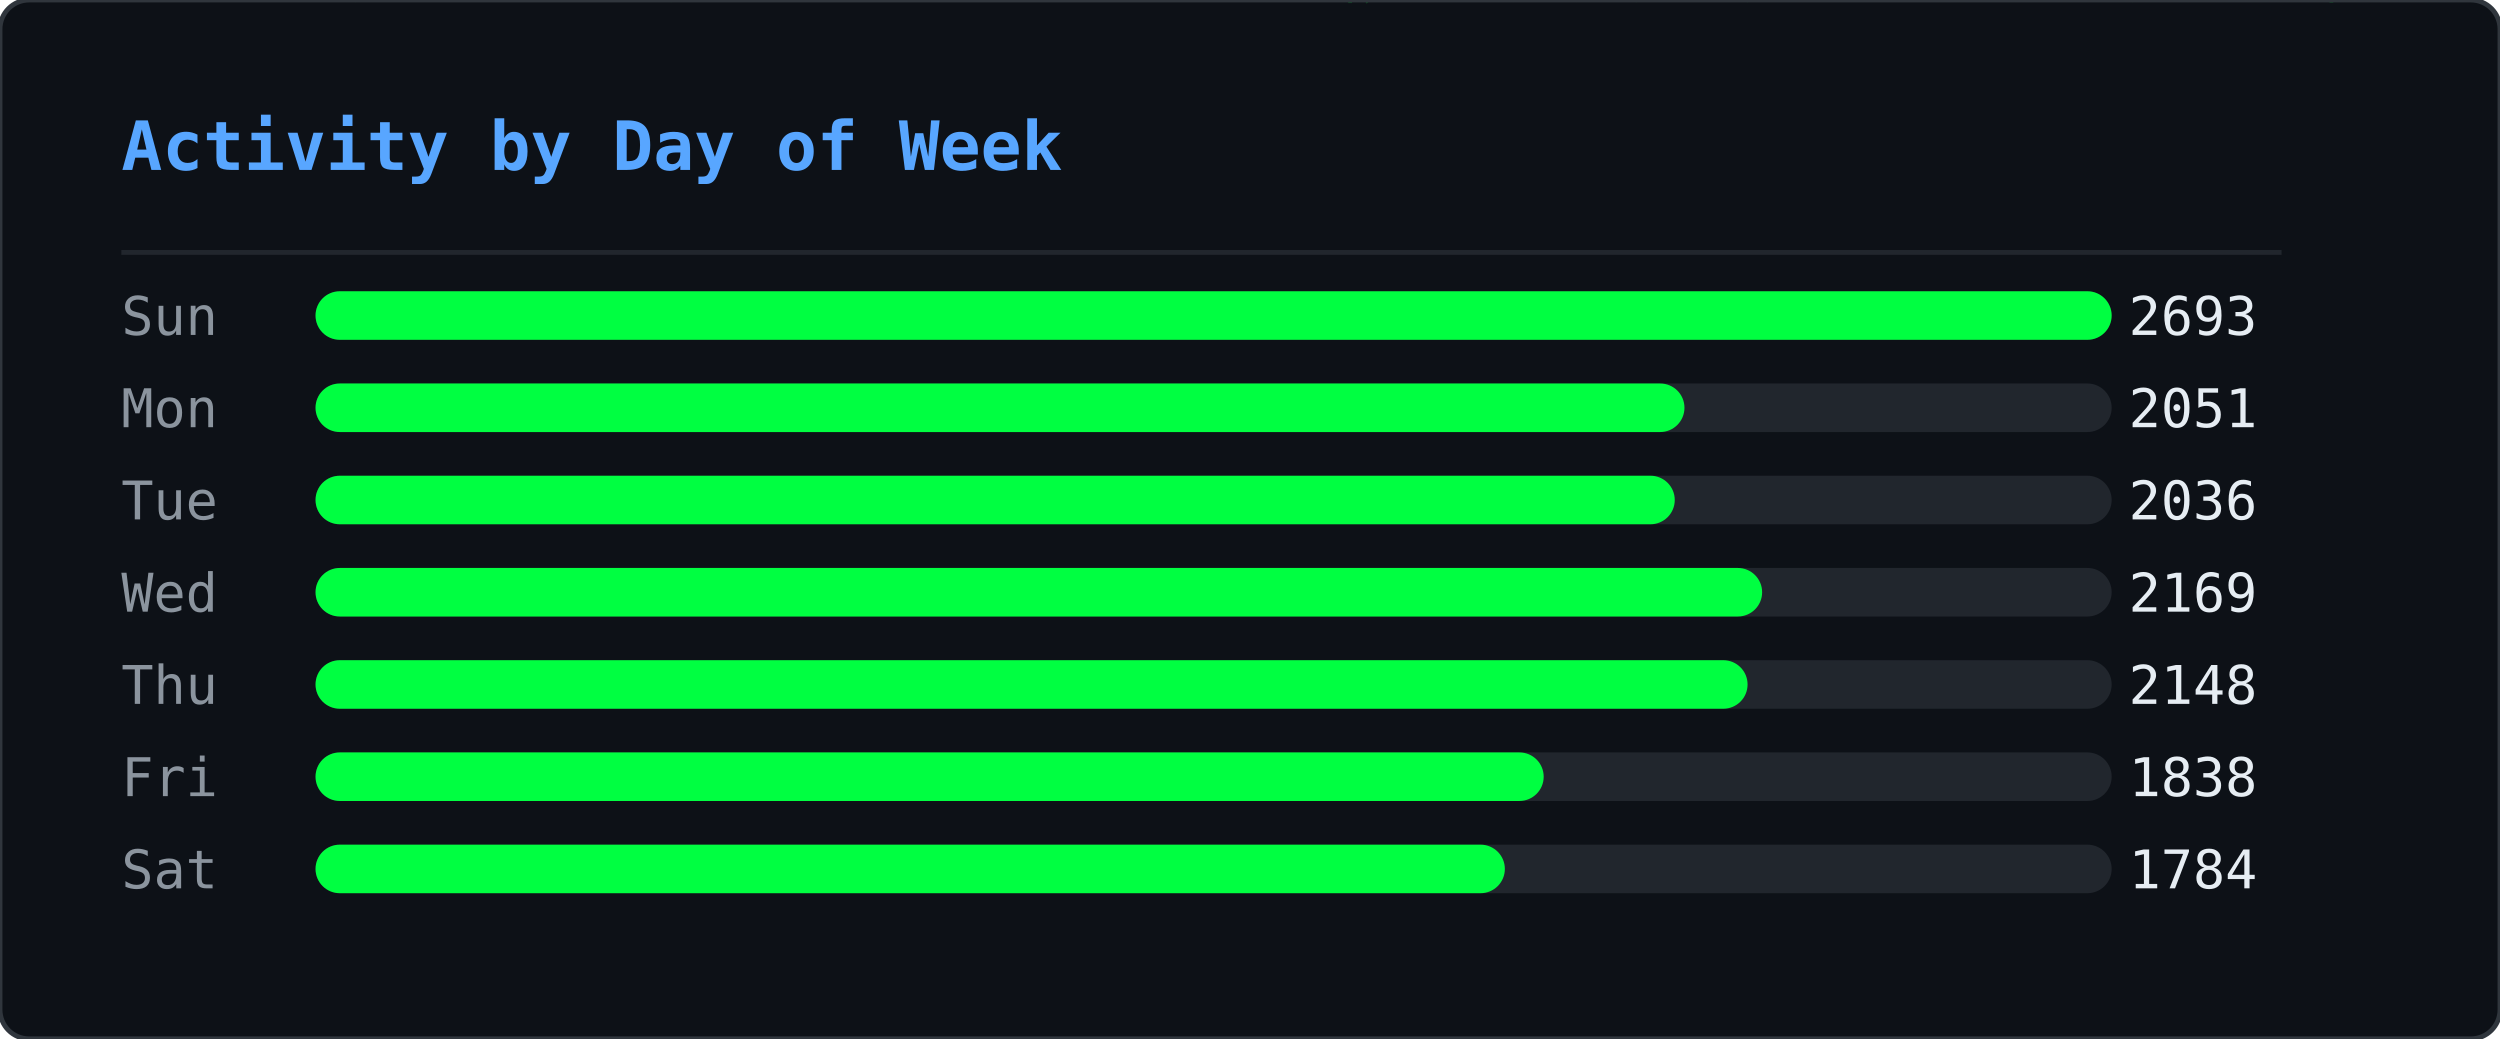
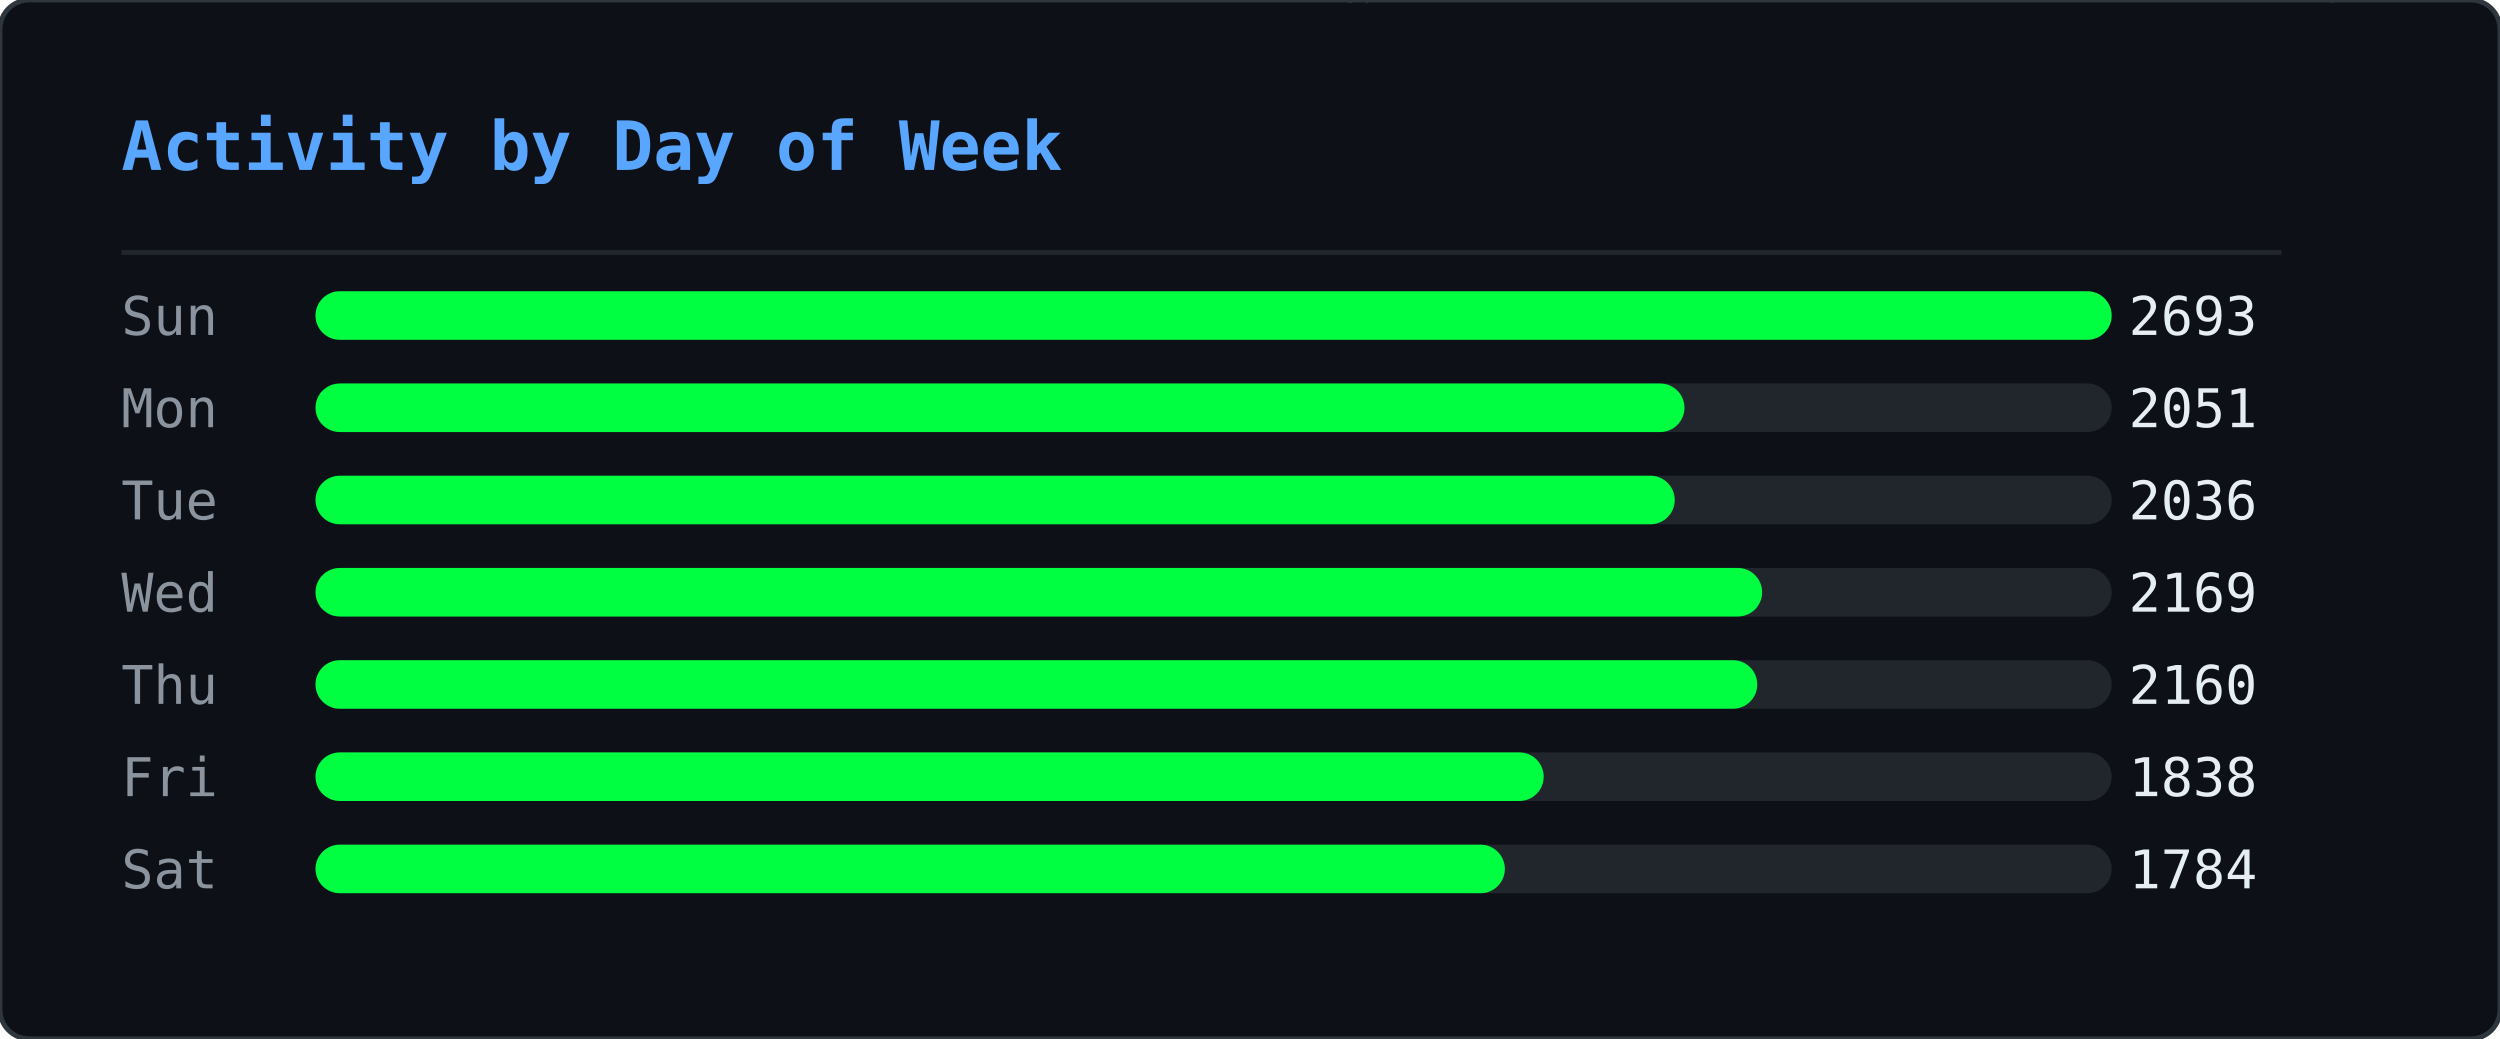
<svg xmlns="http://www.w3.org/2000/svg" width="515" height="214" viewBox="0 0 515 214">
  <defs>
    <clipPath id="ghm-clip">
      <rect width="515" height="214" rx="6" />
    </clipPath>
  </defs>
  <rect width="515" height="214" rx="6" fill="#0d1117" />
  <g clip-path="url(#ghm-clip)">
    <g opacity="0.22">
      <style>@keyframes ghm0{from{transform:translateY(-74px)}to{transform:translateY(228px)}}@keyframes ghm1{from{transform:translateY(-46px)}to{transform:translateY(228px)}}@keyframes ghm2{from{transform:translateY(-46px)}to{transform:translateY(228px)}}@keyframes ghm3{from{transform:translateY(-46px)}to{transform:translateY(228px)}}@keyframes ghm4{from{transform:translateY(-46px)}to{transform:translateY(228px)}}@keyframes ghm5{from{transform:translateY(-46px)}to{transform:translateY(228px)}}@keyframes ghm6{from{transform:translateY(-46px)}to{transform:translateY(228px)}}@keyframes ghm7{from{transform:translateY(-46px)}to{transform:translateY(228px)}}@keyframes ghm8{from{transform:translateY(-46px)}to{transform:translateY(228px)}}@keyframes ghm9{from{transform:translateY(-46px)}to{transform:translateY(228px)}}@keyframes ghm10{from{transform:translateY(-46px)}to{transform:translateY(228px)}}@keyframes ghm11{from{transform:translateY(-46px)}to{transform:translateY(228px)}}@keyframes ghm12{from{transform:translateY(-46px)}to{transform:translateY(228px)}}@keyframes ghm13{from{transform:translateY(-46px)}to{transform:translateY(228px)}}@keyframes ghm14{from{transform:translateY(-46px)}to{transform:translateY(228px)}}@keyframes ghm15{from{transform:translateY(-46px)}to{transform:translateY(228px)}}@keyframes ghm16{from{transform:translateY(-46px)}to{transform:translateY(228px)}}@keyframes ghm17{from{transform:translateY(-46px)}to{transform:translateY(228px)}}@keyframes ghm18{from{transform:translateY(-46px)}to{transform:translateY(228px)}}@keyframes ghm19{from{transform:translateY(-46px)}to{transform:translateY(228px)}}@keyframes ghm20{from{transform:translateY(-46px)}to{transform:translateY(228px)}}@keyframes ghm21{from{transform:translateY(-46px)}to{transform:translateY(228px)}}@keyframes ghm22{from{transform:translateY(-46px)}to{transform:translateY(228px)}}@keyframes ghm23{from{transform:translateY(-46px)}to{transform:translateY(228px)}}@keyframes ghm24{from{transform:translateY(-46px)}to{transform:translateY(228px)}}@keyframes ghm25{from{transform:translateY(-46px)}to{transform:translateY(228px)}}@keyframes ghm26{from{transform:translateY(-46px)}to{transform:translateY(228px)}}@keyframes ghm27{from{transform:translateY(-46px)}to{transform:translateY(228px)}}@keyframes ghm28{from{transform:translateY(-46px)}to{transform:translateY(228px)}}@keyframes ghm29{from{transform:translateY(-46px)}to{transform:translateY(228px)}}@keyframes ghm30{from{transform:translateY(-46px)}to{transform:translateY(228px)}}@keyframes ghm31{from{transform:translateY(-46px)}to{transform:translateY(228px)}}@keyframes ghm32{from{transform:translateY(-46px)}to{transform:translateY(228px)}}@keyframes ghm33{from{transform:translateY(-46px)}to{transform:translateY(228px)}}@keyframes ghm34{from{transform:translateY(-46px)}to{transform:translateY(228px)}}@keyframes ghm35{from{transform:translateY(-46px)}to{transform:translateY(228px)}}@keyframes ghm36{from{transform:translateY(-46px)}to{transform:translateY(228px)}}@keyframes ghm37{from{transform:translateY(-46px)}to{transform:translateY(228px)}}@keyframes ghm38{from{transform:translateY(-46px)}to{transform:translateY(228px)}}</style>
      <g style="animation:ghm0 1.57s linear infinite;animation-delay:-0.90s">
        <text x="407" y="0" font-family="monospace" font-size="12" fill="#00ff41">ﾇ</text>
        <text x="407" y="-14" font-family="monospace" font-size="12" fill="#00ff41" opacity="0.83">ｩ</text>
        <text x="407" y="-28" font-family="monospace" font-size="12" fill="#00ff41" opacity="0.67">ﾏ</text>
        <text x="407" y="-42" font-family="monospace" font-size="12" fill="#00ff41" opacity="0.50">ﾖ</text>
        <text x="407" y="-56" font-family="monospace" font-size="12" fill="#00ff41" opacity="0.33">ｶ</text>
        <text x="407" y="-70" font-family="monospace" font-size="12" fill="#00ff41" opacity="0.17">ﾇ</text>
      </g>
      <g style="animation:ghm1 2.57s linear infinite;animation-delay:-0.67s">
        <text x="280" y="0" font-family="monospace" font-size="12" fill="#00ff41">ﾀ</text>
        <text x="280" y="-14" font-family="monospace" font-size="12" fill="#00ff41" opacity="0.75">4</text>
        <text x="280" y="-28" font-family="monospace" font-size="12" fill="#00ff41" opacity="0.50">ｺ</text>
        <text x="280" y="-42" font-family="monospace" font-size="12" fill="#00ff41" opacity="0.25">ﾄ</text>
      </g>
      <g style="animation:ghm2 2.24s linear infinite;animation-delay:-0.15s">
        <text x="437" y="0" font-family="monospace" font-size="12" fill="#00ff41">ｳ</text>
        <text x="437" y="-14" font-family="monospace" font-size="12" fill="#00ff41" opacity="0.75">ﾁ</text>
        <text x="437" y="-28" font-family="monospace" font-size="12" fill="#00ff41" opacity="0.50">ｾ</text>
        <text x="437" y="-42" font-family="monospace" font-size="12" fill="#00ff41" opacity="0.25">ﾍ</text>
      </g>
      <g style="animation:ghm3 1.99s linear infinite;animation-delay:-0.92s">
        <text x="330" y="0" font-family="monospace" font-size="12" fill="#00ff41">ﾛ</text>
        <text x="330" y="-14" font-family="monospace" font-size="12" fill="#00ff41" opacity="0.75">ﾜ</text>
        <text x="330" y="-28" font-family="monospace" font-size="12" fill="#00ff41" opacity="0.50">ｪ</text>
        <text x="330" y="-42" font-family="monospace" font-size="12" fill="#00ff41" opacity="0.25">8</text>
      </g>
      <g style="animation:ghm4 1.84s linear infinite;animation-delay:-0.38s">
        <text x="237" y="0" font-family="monospace" font-size="12" fill="#00ff41">3</text>
        <text x="237" y="-14" font-family="monospace" font-size="12" fill="#00ff41" opacity="0.75">ﾃ</text>
        <text x="237" y="-28" font-family="monospace" font-size="12" fill="#00ff41" opacity="0.50">ﾋ</text>
        <text x="237" y="-42" font-family="monospace" font-size="12" fill="#00ff41" opacity="0.25">ﾓ</text>
      </g>
      <g style="animation:ghm5 2.70s linear infinite;animation-delay:-2.61s">
        <text x="358" y="0" font-family="monospace" font-size="12" fill="#00ff41">ｦ</text>
        <text x="358" y="-14" font-family="monospace" font-size="12" fill="#00ff41" opacity="0.75">ﾐ</text>
        <text x="358" y="-28" font-family="monospace" font-size="12" fill="#00ff41" opacity="0.50">9</text>
        <text x="358" y="-42" font-family="monospace" font-size="12" fill="#00ff41" opacity="0.25">9</text>
      </g>
      <g style="animation:ghm6 2.14s linear infinite;animation-delay:-1.62s">
        <text x="136" y="0" font-family="monospace" font-size="12" fill="#00ff41">ﾓ</text>
        <text x="136" y="-14" font-family="monospace" font-size="12" fill="#00ff41" opacity="0.75">ｵ</text>
        <text x="136" y="-28" font-family="monospace" font-size="12" fill="#00ff41" opacity="0.50">ﾈ</text>
        <text x="136" y="-42" font-family="monospace" font-size="12" fill="#00ff41" opacity="0.25">ｵ</text>
      </g>
      <g style="animation:ghm7 2.37s linear infinite;animation-delay:-1.35s">
        <text x="54" y="0" font-family="monospace" font-size="12" fill="#00ff41">ｶ</text>
        <text x="54" y="-14" font-family="monospace" font-size="12" fill="#00ff41" opacity="0.75">ﾁ</text>
        <text x="54" y="-28" font-family="monospace" font-size="12" fill="#00ff41" opacity="0.50">ｼ</text>
        <text x="54" y="-42" font-family="monospace" font-size="12" fill="#00ff41" opacity="0.25">6</text>
      </g>
      <g style="animation:ghm8 1.63s linear infinite;animation-delay:-0.55s">
        <text x="77" y="0" font-family="monospace" font-size="12" fill="#00ff41">ｫ</text>
        <text x="77" y="-14" font-family="monospace" font-size="12" fill="#00ff41" opacity="0.75">ﾝ</text>
        <text x="77" y="-28" font-family="monospace" font-size="12" fill="#00ff41" opacity="0.50">ﾈ</text>
        <text x="77" y="-42" font-family="monospace" font-size="12" fill="#00ff41" opacity="0.25">ﾉ</text>
      </g>
      <g style="animation:ghm9 2.35s linear infinite;animation-delay:-1.04s">
        <text x="476" y="0" font-family="monospace" font-size="12" fill="#00ff41">ｮ</text>
        <text x="476" y="-14" font-family="monospace" font-size="12" fill="#00ff41" opacity="0.75">ﾚ</text>
        <text x="476" y="-28" font-family="monospace" font-size="12" fill="#00ff41" opacity="0.50">ﾌ</text>
        <text x="476" y="-42" font-family="monospace" font-size="12" fill="#00ff41" opacity="0.25">ｴ</text>
      </g>
      <g style="animation:ghm10 1.87s linear infinite;animation-delay:-1.28s">
        <text x="259" y="0" font-family="monospace" font-size="12" fill="#00ff41">ﾃ</text>
        <text x="259" y="-14" font-family="monospace" font-size="12" fill="#00ff41" opacity="0.75">ﾎ</text>
        <text x="259" y="-28" font-family="monospace" font-size="12" fill="#00ff41" opacity="0.50">ﾎ</text>
        <text x="259" y="-42" font-family="monospace" font-size="12" fill="#00ff41" opacity="0.25">ﾖ</text>
      </g>
      <g style="animation:ghm11 3.13s linear infinite;animation-delay:-0.70s">
        <text x="323" y="0" font-family="monospace" font-size="12" fill="#00ff41">ｱ</text>
        <text x="323" y="-14" font-family="monospace" font-size="12" fill="#00ff41" opacity="0.75">ﾈ</text>
        <text x="323" y="-28" font-family="monospace" font-size="12" fill="#00ff41" opacity="0.50">ﾔ</text>
        <text x="323" y="-42" font-family="monospace" font-size="12" fill="#00ff41" opacity="0.25">ﾙ</text>
      </g>
      <g style="animation:ghm12 3.15s linear infinite;animation-delay:-2.99s">
        <text x="308" y="0" font-family="monospace" font-size="12" fill="#00ff41">ﾏ</text>
        <text x="308" y="-14" font-family="monospace" font-size="12" fill="#00ff41" opacity="0.75">ﾀ</text>
        <text x="308" y="-28" font-family="monospace" font-size="12" fill="#00ff41" opacity="0.50">ﾈ</text>
        <text x="308" y="-42" font-family="monospace" font-size="12" fill="#00ff41" opacity="0.25">ｺ</text>
      </g>
      <g style="animation:ghm13 2.21s linear infinite;animation-delay:-0.72s">
        <text x="500" y="0" font-family="monospace" font-size="12" fill="#00ff41">ﾐ</text>
        <text x="500" y="-14" font-family="monospace" font-size="12" fill="#00ff41" opacity="0.75">ｻ</text>
        <text x="500" y="-28" font-family="monospace" font-size="12" fill="#00ff41" opacity="0.50">1</text>
        <text x="500" y="-42" font-family="monospace" font-size="12" fill="#00ff41" opacity="0.25">ﾏ</text>
      </g>
      <g style="animation:ghm14 1.77s linear infinite;animation-delay:-1.04s">
        <text x="74" y="0" font-family="monospace" font-size="12" fill="#00ff41">ﾚ</text>
        <text x="74" y="-14" font-family="monospace" font-size="12" fill="#00ff41" opacity="0.75">0</text>
        <text x="74" y="-28" font-family="monospace" font-size="12" fill="#00ff41" opacity="0.50">ｵ</text>
        <text x="74" y="-42" font-family="monospace" font-size="12" fill="#00ff41" opacity="0.25">ﾂ</text>
      </g>
      <g style="animation:ghm15 2.15s linear infinite;animation-delay:-0.98s">
        <text x="18" y="0" font-family="monospace" font-size="12" fill="#00ff41">3</text>
        <text x="18" y="-14" font-family="monospace" font-size="12" fill="#00ff41" opacity="0.75">ﾝ</text>
        <text x="18" y="-28" font-family="monospace" font-size="12" fill="#00ff41" opacity="0.50">ﾅ</text>
        <text x="18" y="-42" font-family="monospace" font-size="12" fill="#00ff41" opacity="0.25">4</text>
      </g>
      <g style="animation:ghm16 3.18s linear infinite;animation-delay:-1.04s">
        <text x="248" y="0" font-family="monospace" font-size="12" fill="#00ff41">ﾁ</text>
        <text x="248" y="-14" font-family="monospace" font-size="12" fill="#00ff41" opacity="0.75">2</text>
        <text x="248" y="-28" font-family="monospace" font-size="12" fill="#00ff41" opacity="0.50">ｲ</text>
        <text x="248" y="-42" font-family="monospace" font-size="12" fill="#00ff41" opacity="0.25">3</text>
      </g>
      <g style="animation:ghm17 3.13s linear infinite;animation-delay:-1.82s">
        <text x="301" y="0" font-family="monospace" font-size="12" fill="#00ff41">ﾎ</text>
        <text x="301" y="-14" font-family="monospace" font-size="12" fill="#00ff41" opacity="0.75">ﾜ</text>
        <text x="301" y="-28" font-family="monospace" font-size="12" fill="#00ff41" opacity="0.50">ｸ</text>
        <text x="301" y="-42" font-family="monospace" font-size="12" fill="#00ff41" opacity="0.25">ｼ</text>
      </g>
      <g style="animation:ghm18 2.52s linear infinite;animation-delay:-1.46s">
        <text x="334" y="0" font-family="monospace" font-size="12" fill="#00ff41">ｷ</text>
        <text x="334" y="-14" font-family="monospace" font-size="12" fill="#00ff41" opacity="0.75">6</text>
        <text x="334" y="-28" font-family="monospace" font-size="12" fill="#00ff41" opacity="0.50">ｩ</text>
        <text x="334" y="-42" font-family="monospace" font-size="12" fill="#00ff41" opacity="0.25">ｸ</text>
      </g>
      <g style="animation:ghm19 1.94s linear infinite;animation-delay:-0.80s">
        <text x="331" y="0" font-family="monospace" font-size="12" fill="#00ff41">ｺ</text>
        <text x="331" y="-14" font-family="monospace" font-size="12" fill="#00ff41" opacity="0.75">ｶ</text>
        <text x="331" y="-28" font-family="monospace" font-size="12" fill="#00ff41" opacity="0.50">ｴ</text>
        <text x="331" y="-42" font-family="monospace" font-size="12" fill="#00ff41" opacity="0.25">ﾓ</text>
      </g>
      <g style="animation:ghm20 2.72s linear infinite;animation-delay:-0.41s">
        <text x="475" y="0" font-family="monospace" font-size="12" fill="#00ff41">3</text>
        <text x="475" y="-14" font-family="monospace" font-size="12" fill="#00ff41" opacity="0.75">ﾊ</text>
        <text x="475" y="-28" font-family="monospace" font-size="12" fill="#00ff41" opacity="0.50">ﾓ</text>
        <text x="475" y="-42" font-family="monospace" font-size="12" fill="#00ff41" opacity="0.25">ｪ</text>
      </g>
      <g style="animation:ghm21 1.65s linear infinite;animation-delay:-0.06s">
        <text x="466" y="0" font-family="monospace" font-size="12" fill="#00ff41">ﾛ</text>
        <text x="466" y="-14" font-family="monospace" font-size="12" fill="#00ff41" opacity="0.75">0</text>
        <text x="466" y="-28" font-family="monospace" font-size="12" fill="#00ff41" opacity="0.50">ﾝ</text>
        <text x="466" y="-42" font-family="monospace" font-size="12" fill="#00ff41" opacity="0.25">ﾘ</text>
      </g>
      <g style="animation:ghm22 1.88s linear infinite;animation-delay:-0.11s">
        <text x="433" y="0" font-family="monospace" font-size="12" fill="#00ff41">ｶ</text>
        <text x="433" y="-14" font-family="monospace" font-size="12" fill="#00ff41" opacity="0.75">ﾘ</text>
        <text x="433" y="-28" font-family="monospace" font-size="12" fill="#00ff41" opacity="0.50">4</text>
        <text x="433" y="-42" font-family="monospace" font-size="12" fill="#00ff41" opacity="0.25">ｹ</text>
      </g>
      <g style="animation:ghm23 1.72s linear infinite;animation-delay:-1.29s">
        <text x="139" y="0" font-family="monospace" font-size="12" fill="#00ff41">ﾖ</text>
        <text x="139" y="-14" font-family="monospace" font-size="12" fill="#00ff41" opacity="0.75">5</text>
        <text x="139" y="-28" font-family="monospace" font-size="12" fill="#00ff41" opacity="0.50">ｳ</text>
        <text x="139" y="-42" font-family="monospace" font-size="12" fill="#00ff41" opacity="0.25">ﾚ</text>
      </g>
      <g style="animation:ghm24 3.11s linear infinite;animation-delay:-1.97s">
        <text x="160" y="0" font-family="monospace" font-size="12" fill="#00ff41">1</text>
        <text x="160" y="-14" font-family="monospace" font-size="12" fill="#00ff41" opacity="0.75">0</text>
        <text x="160" y="-28" font-family="monospace" font-size="12" fill="#00ff41" opacity="0.50">ﾘ</text>
        <text x="160" y="-42" font-family="monospace" font-size="12" fill="#00ff41" opacity="0.25">7</text>
      </g>
      <g style="animation:ghm25 2.23s linear infinite;animation-delay:-0.66s">
        <text x="439" y="0" font-family="monospace" font-size="12" fill="#00ff41">ｿ</text>
        <text x="439" y="-14" font-family="monospace" font-size="12" fill="#00ff41" opacity="0.75">ﾒ</text>
        <text x="439" y="-28" font-family="monospace" font-size="12" fill="#00ff41" opacity="0.50">ｨ</text>
        <text x="439" y="-42" font-family="monospace" font-size="12" fill="#00ff41" opacity="0.25">ｻ</text>
      </g>
      <g style="animation:ghm26 3.20s linear infinite;animation-delay:-1.89s">
        <text x="402" y="0" font-family="monospace" font-size="12" fill="#00ff41">5</text>
        <text x="402" y="-14" font-family="monospace" font-size="12" fill="#00ff41" opacity="0.75">ﾕ</text>
        <text x="402" y="-28" font-family="monospace" font-size="12" fill="#00ff41" opacity="0.50">ﾌ</text>
        <text x="402" y="-42" font-family="monospace" font-size="12" fill="#00ff41" opacity="0.25">ﾌ</text>
      </g>
      <g style="animation:ghm27 2.84s linear infinite;animation-delay:-0.59s">
        <text x="114" y="0" font-family="monospace" font-size="12" fill="#00ff41">ｱ</text>
        <text x="114" y="-14" font-family="monospace" font-size="12" fill="#00ff41" opacity="0.75">ｪ</text>
        <text x="114" y="-28" font-family="monospace" font-size="12" fill="#00ff41" opacity="0.50">0</text>
        <text x="114" y="-42" font-family="monospace" font-size="12" fill="#00ff41" opacity="0.25">3</text>
      </g>
      <g style="animation:ghm28 3.04s linear infinite;animation-delay:-0.90s">
        <text x="398" y="0" font-family="monospace" font-size="12" fill="#00ff41">ﾖ</text>
        <text x="398" y="-14" font-family="monospace" font-size="12" fill="#00ff41" opacity="0.75">ｹ</text>
        <text x="398" y="-28" font-family="monospace" font-size="12" fill="#00ff41" opacity="0.50">ﾛ</text>
        <text x="398" y="-42" font-family="monospace" font-size="12" fill="#00ff41" opacity="0.25">ﾝ</text>
      </g>
      <g style="animation:ghm29 3.08s linear infinite;animation-delay:-2.24s">
        <text x="136" y="0" font-family="monospace" font-size="12" fill="#00ff41">ｳ</text>
        <text x="136" y="-14" font-family="monospace" font-size="12" fill="#00ff41" opacity="0.75">4</text>
        <text x="136" y="-28" font-family="monospace" font-size="12" fill="#00ff41" opacity="0.50">ﾒ</text>
        <text x="136" y="-42" font-family="monospace" font-size="12" fill="#00ff41" opacity="0.25">ｾ</text>
      </g>
      <g style="animation:ghm30 1.64s linear infinite;animation-delay:-1.17s">
        <text x="151" y="0" font-family="monospace" font-size="12" fill="#00ff41">ﾒ</text>
        <text x="151" y="-14" font-family="monospace" font-size="12" fill="#00ff41" opacity="0.75">ﾙ</text>
        <text x="151" y="-28" font-family="monospace" font-size="12" fill="#00ff41" opacity="0.50">ｵ</text>
        <text x="151" y="-42" font-family="monospace" font-size="12" fill="#00ff41" opacity="0.25">ﾓ</text>
      </g>
      <g style="animation:ghm31 2.93s linear infinite;animation-delay:-2.38s">
        <text x="173" y="0" font-family="monospace" font-size="12" fill="#00ff41">ﾖ</text>
        <text x="173" y="-14" font-family="monospace" font-size="12" fill="#00ff41" opacity="0.75">9</text>
        <text x="173" y="-28" font-family="monospace" font-size="12" fill="#00ff41" opacity="0.50">9</text>
        <text x="173" y="-42" font-family="monospace" font-size="12" fill="#00ff41" opacity="0.25">ｾ</text>
      </g>
      <g style="animation:ghm32 2.81s linear infinite;animation-delay:-1.81s">
        <text x="71" y="0" font-family="monospace" font-size="12" fill="#00ff41">ｳ</text>
        <text x="71" y="-14" font-family="monospace" font-size="12" fill="#00ff41" opacity="0.75">ﾊ</text>
        <text x="71" y="-28" font-family="monospace" font-size="12" fill="#00ff41" opacity="0.50">ｺ</text>
        <text x="71" y="-42" font-family="monospace" font-size="12" fill="#00ff41" opacity="0.25">ｺ</text>
      </g>
      <g style="animation:ghm33 3.12s linear infinite;animation-delay:-1.67s">
        <text x="228" y="0" font-family="monospace" font-size="12" fill="#00ff41">ｽ</text>
        <text x="228" y="-14" font-family="monospace" font-size="12" fill="#00ff41" opacity="0.75">1</text>
        <text x="228" y="-28" font-family="monospace" font-size="12" fill="#00ff41" opacity="0.50">ﾄ</text>
        <text x="228" y="-42" font-family="monospace" font-size="12" fill="#00ff41" opacity="0.25">ﾅ</text>
      </g>
      <g style="animation:ghm34 2.99s linear infinite;animation-delay:-0.61s">
        <text x="154" y="0" font-family="monospace" font-size="12" fill="#00ff41">ﾜ</text>
        <text x="154" y="-14" font-family="monospace" font-size="12" fill="#00ff41" opacity="0.75">ｶ</text>
        <text x="154" y="-28" font-family="monospace" font-size="12" fill="#00ff41" opacity="0.50">ｬ</text>
        <text x="154" y="-42" font-family="monospace" font-size="12" fill="#00ff41" opacity="0.25">ｴ</text>
      </g>
      <g style="animation:ghm35 2.78s linear infinite;animation-delay:-2.63s">
        <text x="126" y="0" font-family="monospace" font-size="12" fill="#00ff41">ﾚ</text>
        <text x="126" y="-14" font-family="monospace" font-size="12" fill="#00ff41" opacity="0.75">ﾇ</text>
        <text x="126" y="-28" font-family="monospace" font-size="12" fill="#00ff41" opacity="0.50">ｺ</text>
        <text x="126" y="-42" font-family="monospace" font-size="12" fill="#00ff41" opacity="0.25">ｧ</text>
      </g>
      <g style="animation:ghm36 3.07s linear infinite;animation-delay:-1.25s">
        <text x="20" y="0" font-family="monospace" font-size="12" fill="#00ff41">ｸ</text>
        <text x="20" y="-14" font-family="monospace" font-size="12" fill="#00ff41" opacity="0.75">ｳ</text>
        <text x="20" y="-28" font-family="monospace" font-size="12" fill="#00ff41" opacity="0.50">ｯ</text>
        <text x="20" y="-42" font-family="monospace" font-size="12" fill="#00ff41" opacity="0.25">0</text>
      </g>
      <g style="animation:ghm37 2.26s linear infinite;animation-delay:-1.19s">
        <text x="275" y="0" font-family="monospace" font-size="12" fill="#00ff41">ｨ</text>
        <text x="275" y="-14" font-family="monospace" font-size="12" fill="#00ff41" opacity="0.75">ｱ</text>
        <text x="275" y="-28" font-family="monospace" font-size="12" fill="#00ff41" opacity="0.50">ﾓ</text>
        <text x="275" y="-42" font-family="monospace" font-size="12" fill="#00ff41" opacity="0.25">1</text>
      </g>
      <g style="animation:ghm38 1.89s linear infinite;animation-delay:-0.99s">
        <text x="183" y="0" font-family="monospace" font-size="12" fill="#00ff41">7</text>
        <text x="183" y="-14" font-family="monospace" font-size="12" fill="#00ff41" opacity="0.75">2</text>
        <text x="183" y="-28" font-family="monospace" font-size="12" fill="#00ff41" opacity="0.50">1</text>
        <text x="183" y="-42" font-family="monospace" font-size="12" fill="#00ff41" opacity="0.25">ｸ</text>
      </g>
    </g>
  </g>
  <rect width="515" height="214" rx="6" fill="none" stroke="#30363d" stroke-width="1" />
  <text x="25" y="35" font-family="monospace" font-size="14" font-weight="600" fill="#58a6ff">Activity by Day of Week</text>
  <line x1="25" y1="52" x2="470" y2="52" stroke="#21262d" stroke-width="1" />
  <text x="25" y="69" font-family="monospace" font-size="11" fill="#8b949e">Sun</text>
  <rect x="65" y="60" width="370" height="10" rx="5" fill="#21262d" />
  <rect x="65" y="60" width="370" height="10" rx="5" fill="#00ff41" />
  <text x="465" y="69" text-anchor="end" font-family="monospace" font-size="11" fill="#e6edf3">2693</text>
  <text x="25" y="88" font-family="monospace" font-size="11" fill="#8b949e">Mon</text>
  <rect x="65" y="79" width="370" height="10" rx="5" fill="#21262d" />
  <rect x="65" y="79" width="282" height="10" rx="5" fill="#00ff41" />
  <text x="465" y="88" text-anchor="end" font-family="monospace" font-size="11" fill="#e6edf3">2051</text>
  <text x="25" y="107" font-family="monospace" font-size="11" fill="#8b949e">Tue</text>
  <rect x="65" y="98" width="370" height="10" rx="5" fill="#21262d" />
  <rect x="65" y="98" width="280" height="10" rx="5" fill="#00ff41" />
  <text x="465" y="107" text-anchor="end" font-family="monospace" font-size="11" fill="#e6edf3">2036</text>
  <text x="25" y="126" font-family="monospace" font-size="11" fill="#8b949e">Wed</text>
  <rect x="65" y="117" width="370" height="10" rx="5" fill="#21262d" />
  <rect x="65" y="117" width="298" height="10" rx="5" fill="#00ff41" />
  <text x="465" y="126" text-anchor="end" font-family="monospace" font-size="11" fill="#e6edf3">2169</text>
  <text x="25" y="145" font-family="monospace" font-size="11" fill="#8b949e">Thu</text>
  <rect x="65" y="136" width="370" height="10" rx="5" fill="#21262d" />
-   <rect x="65" y="136" width="295" height="10" rx="5" fill="#00ff41" />
-   <text x="465" y="145" text-anchor="end" font-family="monospace" font-size="11" fill="#e6edf3">2148</text>
+   <rect x="65" y="136" width="297" height="10" rx="5" fill="#00ff41" />
+   <text x="465" y="145" text-anchor="end" font-family="monospace" font-size="11" fill="#e6edf3">2160</text>
  <text x="25" y="164" font-family="monospace" font-size="11" fill="#8b949e">Fri</text>
  <rect x="65" y="155" width="370" height="10" rx="5" fill="#21262d" />
  <rect x="65" y="155" width="253" height="10" rx="5" fill="#00ff41" />
  <text x="465" y="164" text-anchor="end" font-family="monospace" font-size="11" fill="#e6edf3">1838</text>
  <text x="25" y="183" font-family="monospace" font-size="11" fill="#8b949e">Sat</text>
  <rect x="65" y="174" width="370" height="10" rx="5" fill="#21262d" />
  <rect x="65" y="174" width="245" height="10" rx="5" fill="#00ff41" />
  <text x="465" y="183" text-anchor="end" font-family="monospace" font-size="11" fill="#e6edf3">1784</text>
</svg>
